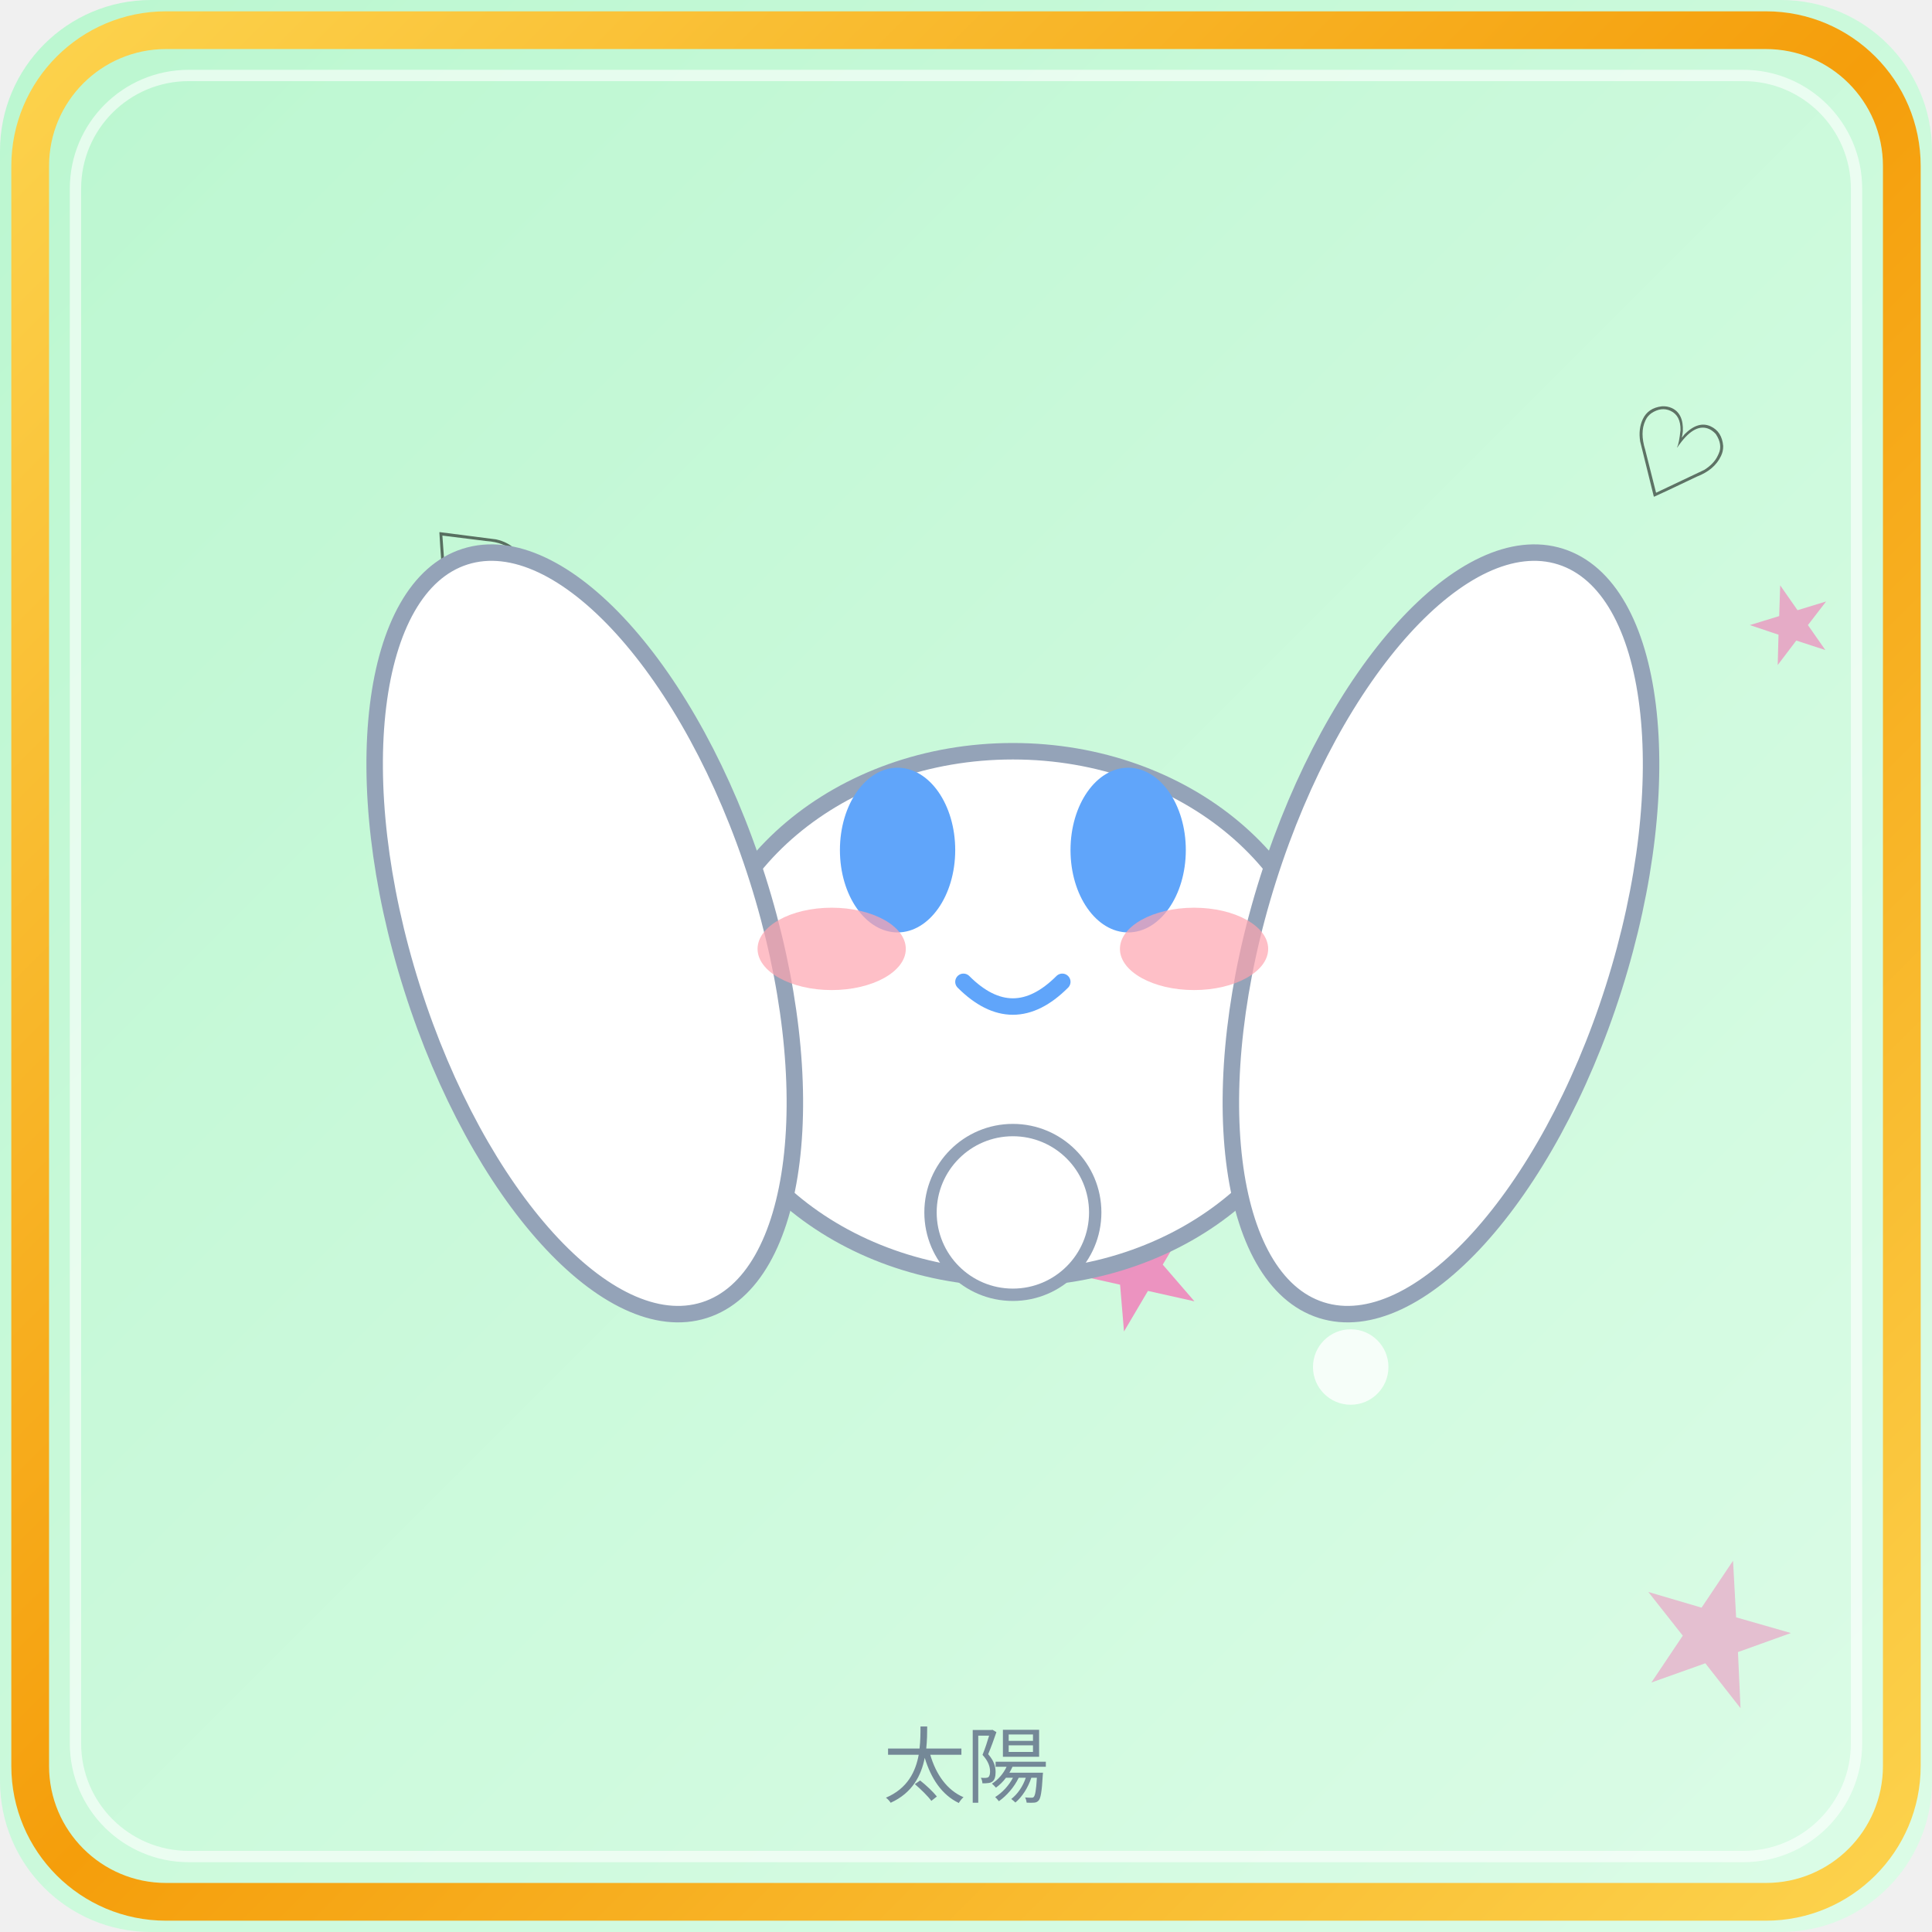
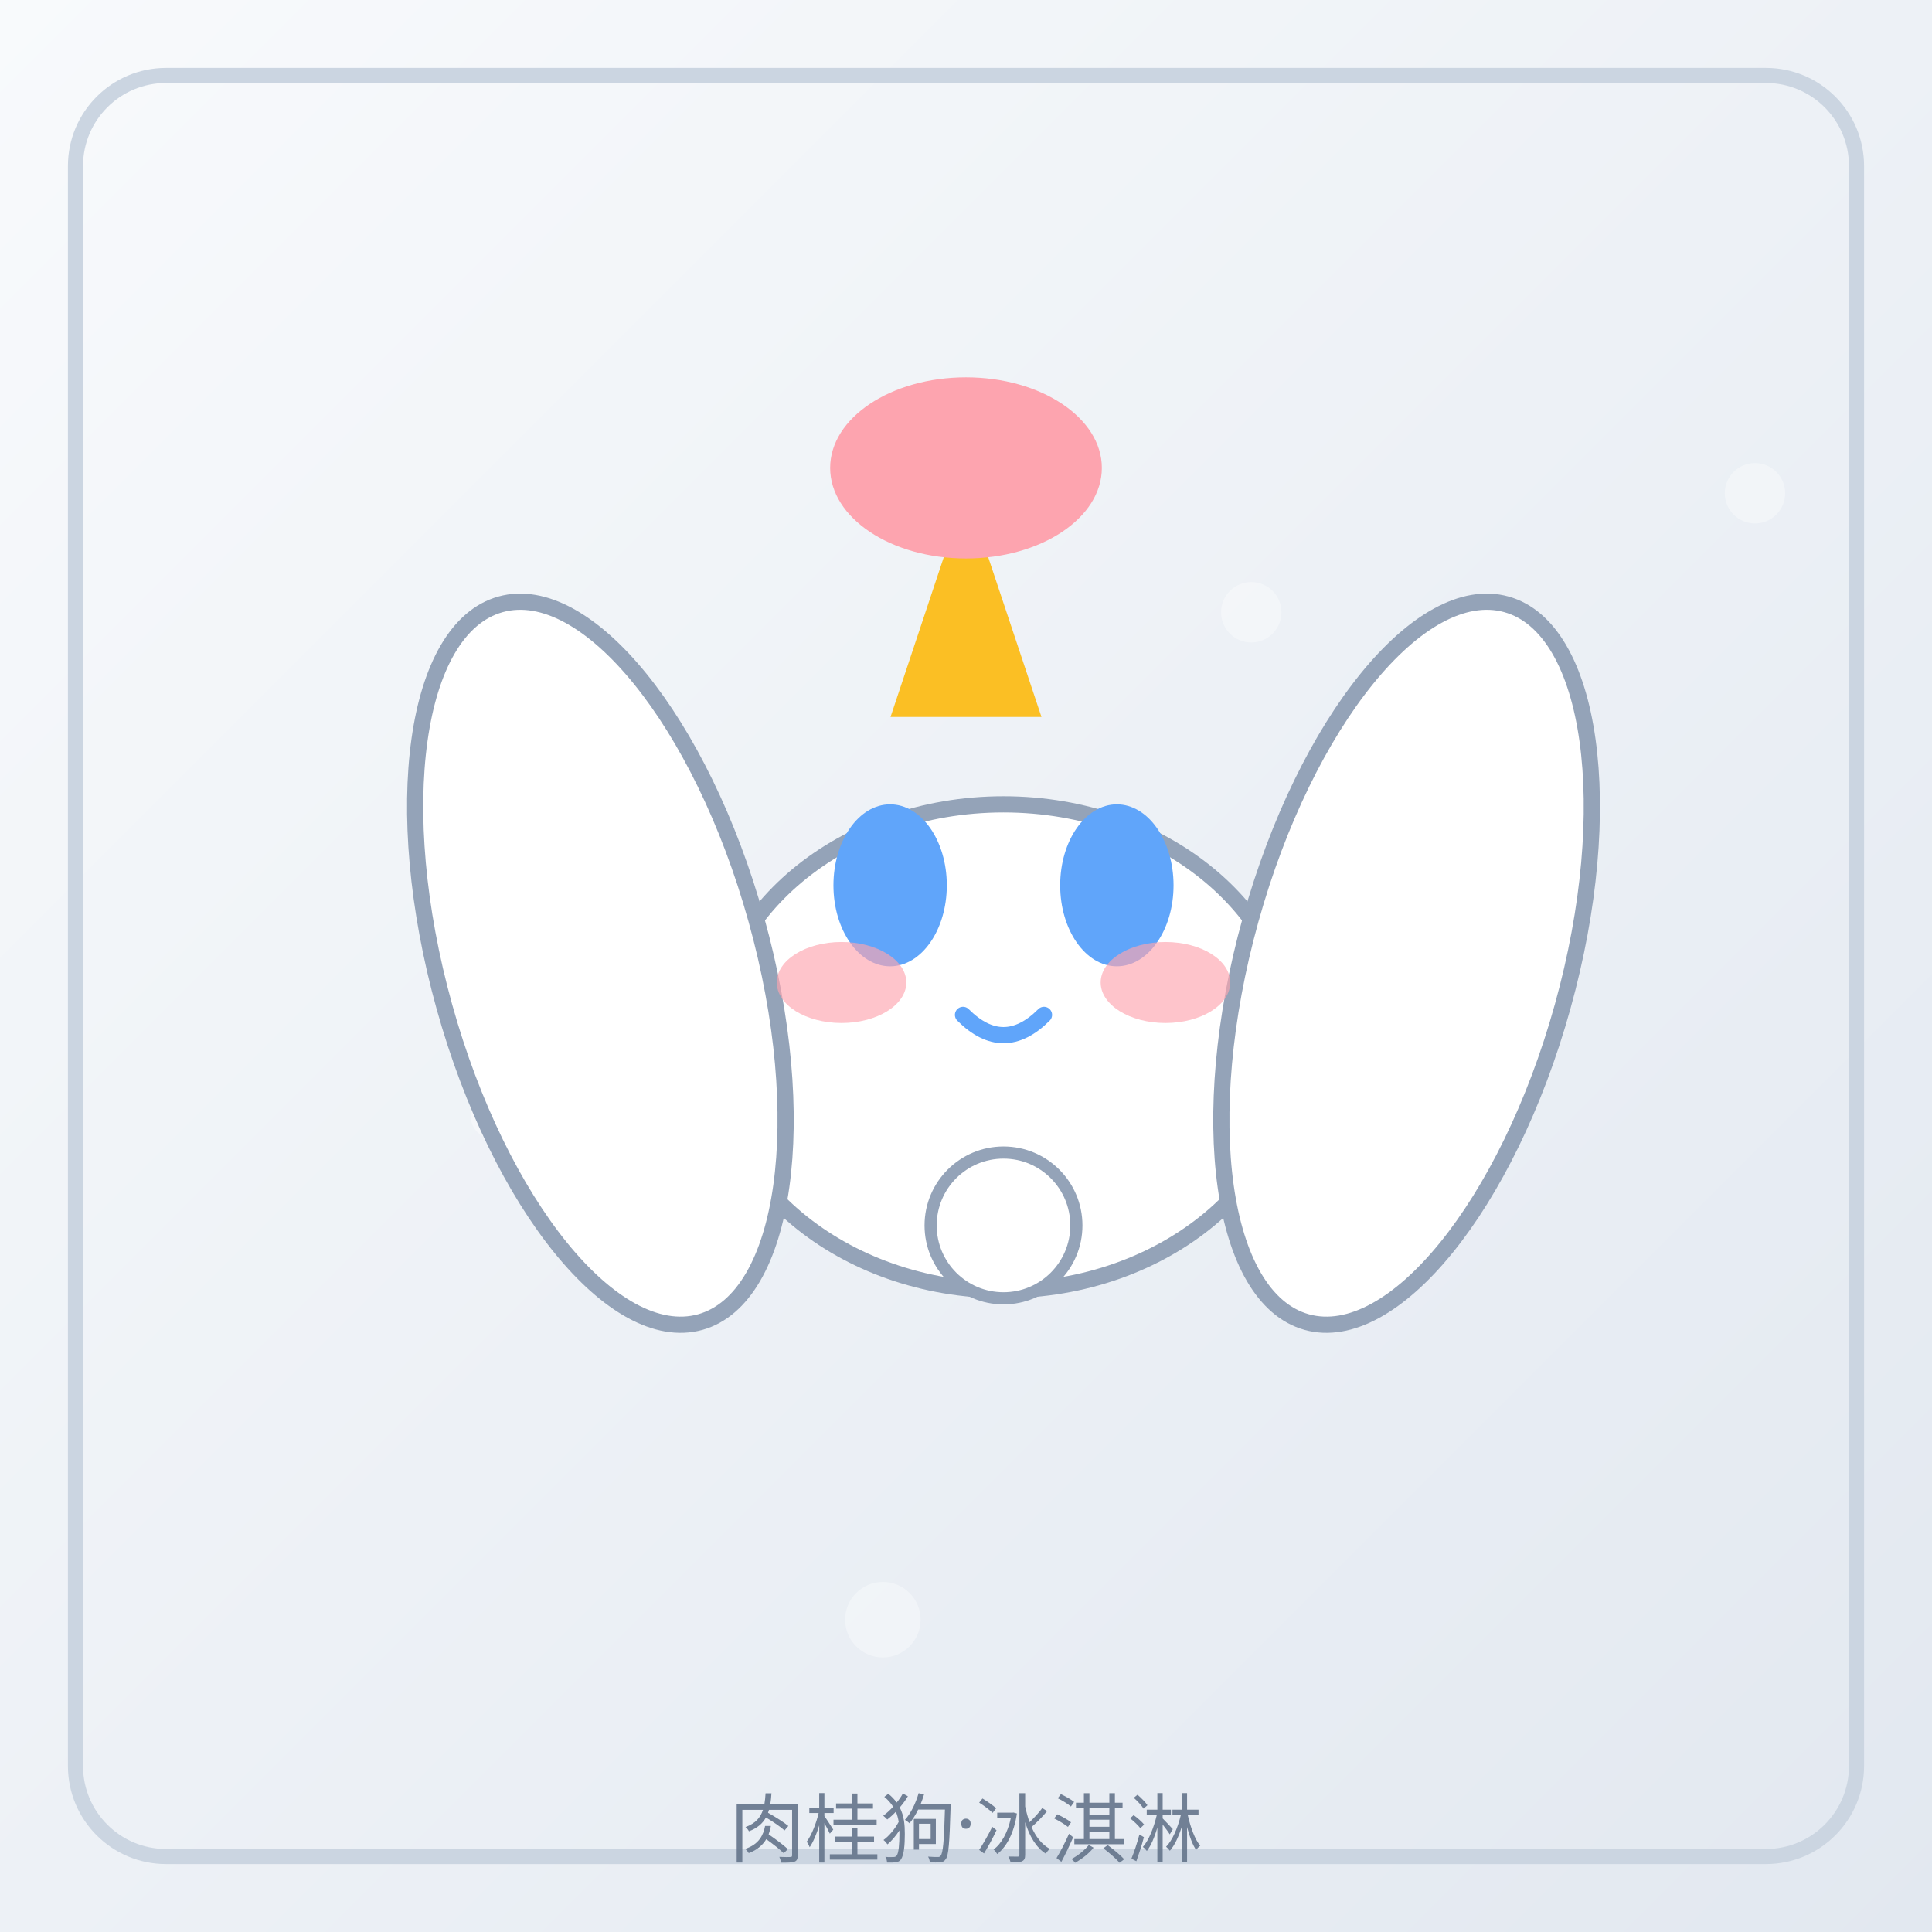
<svg xmlns="http://www.w3.org/2000/svg" viewBox="0 0 256 256" width="256" height="256">
  <defs>
    <linearGradient id="bg" x1="0%" y1="0%" x2="100%" y2="100%">
-       <stop offset="0%" stop-color="#bbf7d0" />
-       <stop offset="100%" stop-color="#dcfce7" />
+       <stop offset="0%" stop-color="#f8fafc" />
+       <stop offset="100%" stop-color="#e2e8f0" />
    </linearGradient>
    <linearGradient id="gold" x1="0%" y1="0%" x2="100%" y2="100%">
      <stop offset="0%" stop-color="#fcd34d" />
      <stop offset="50%" stop-color="#f59e0b" />
      <stop offset="100%" stop-color="#fcd34d" />
    </linearGradient>
  </defs>
-   <rect width="256" height="256" rx="20" fill="url(#bg)" />
-   <text x="230.6" y="80.696" font-size="14" fill="#f472b6" opacity="0.584" transform="rotate(55.08 230.6 80.696)">★</text>
-   <circle cx="178.976" cy="181.136" r="5" fill="#fff" opacity="0.793" />
-   <text x="63.416" y="65.576" font-size="16" opacity="0.552" transform="rotate(136.44 63.416 65.576)">♡</text>
-   <text x="227.792" y="229.952" font-size="26" fill="#f472b6" opacity="0.445" transform="rotate(303.84 227.792 229.952)">★</text>
-   <circle cx="112.232" cy="114.392" r="8" fill="#fff" opacity="0.654" />
-   <text x="212.672" y="62.768" font-size="16" opacity="0.546" transform="rotate(25.2 212.672 62.768)">♡</text>
-   <text x="161.048" y="163.208" font-size="22" fill="#f472b6" opacity="0.755" transform="rotate(192.6 161.048 163.208)">★</text>
-   <text x="128" y="238" text-anchor="middle" font-family="Segoe UI, sans-serif" font-size="11" fill="#64748b" opacity="0.85">太陽</text>
-   <g transform="translate(134.21,114.82) scale(1.09125)">
-     <ellipse cx="0" cy="18" rx="38" ry="32" fill="#fff" stroke="#94a3b8" stroke-width="2" />
-     <ellipse cx="-52" cy="-8" rx="22" ry="48" fill="#fff" stroke="#94a3b8" stroke-width="2" transform="rotate(-17.62)" />
-     <ellipse cx="52" cy="-8" rx="22" ry="48" fill="#fff" stroke="#94a3b8" stroke-width="2" transform="rotate(17.62)" />
+   <rect width="256" height="256" fill="url(#bg)" />
+   <circle cx="132.104" cy="132.104" r="3" fill="#fff" opacity="0.35" />
+   <circle cx="232.544" cy="65.36" r="4" fill="#fff" opacity="0.35" />
+   <circle cx="116.984" cy="214.616" r="5" fill="#fff" opacity="0.35" />
+   <circle cx="65.36" cy="147.872" r="3" fill="#fff" opacity="0.35" />
+   <circle cx="165.8" cy="81.128" r="4" fill="#fff" opacity="0.35" />
+   <polygon points="118,95 138,95 128,65" fill="#fbbf24" />
+   <ellipse cx="128" cy="62" rx="18" ry="12" fill="#fda4af" />
+   <g transform="translate(132.968,119.456) rotate(0) scale(1.073)">
+     <ellipse cx="0" cy="18" rx="36" ry="30" fill="#ffffff" stroke="#94a3b8" stroke-width="2" />
+     <ellipse cx="-50" cy="-6" rx="20" ry="46" fill="#ffffff" stroke="#94a3b8" stroke-width="2" transform="rotate(-15.544)" />
+     <ellipse cx="50" cy="-6" rx="20" ry="46" fill="#ffffff" stroke="#94a3b8" stroke-width="2" transform="rotate(15.544)" />
    <ellipse cx="-14" cy="-2" rx="7" ry="10" fill="#60a5fa" />
    <ellipse cx="14" cy="-2" rx="7" ry="10" fill="#60a5fa" />
-     <ellipse cx="-22" cy="10" rx="9" ry="5" fill="#fda4af" opacity="0.7" />
-     <ellipse cx="22" cy="10" rx="9" ry="5" fill="#fda4af" opacity="0.7" />
-     <path d="M-6 14 Q0 20 6 14" fill="none" stroke="#60a5fa" stroke-width="2" stroke-linecap="round" />
-     <circle cx="0" cy="42" r="10" fill="#fff" stroke="#94a3b8" stroke-width="1.5" />
+     <ellipse cx="-20" cy="10" rx="8" ry="5" fill="#fda4af" opacity="0.65" />
+     <ellipse cx="20" cy="10" rx="8" ry="5" fill="#fda4af" opacity="0.65" />
+     <path d="M-5 14 Q0 19 5 14" fill="none" stroke="#60a5fa" stroke-width="2" stroke-linecap="round" />
+     <circle cx="0" cy="40" r="9" fill="#ffffff" stroke="#94a3b8" stroke-width="1.5" />
  </g>
-   <rect x="4" y="4" width="248" height="248" rx="18" fill="none" stroke="url(#gold)" stroke-width="5" />
-   <rect x="10" y="10" width="236" height="236" rx="15" fill="none" stroke="#fff" stroke-width="1.5" opacity="0.6" />
+   <rect x="10" y="10" width="236" height="236" rx="12" fill="none" stroke="#cbd5e1" stroke-width="2" />
+   <text x="128" y="246" text-anchor="middle" font-family="Segoe UI, sans-serif" font-size="10" fill="#64748b" opacity="0.9">肉桂狗·冰淇淋</text>
</svg>
